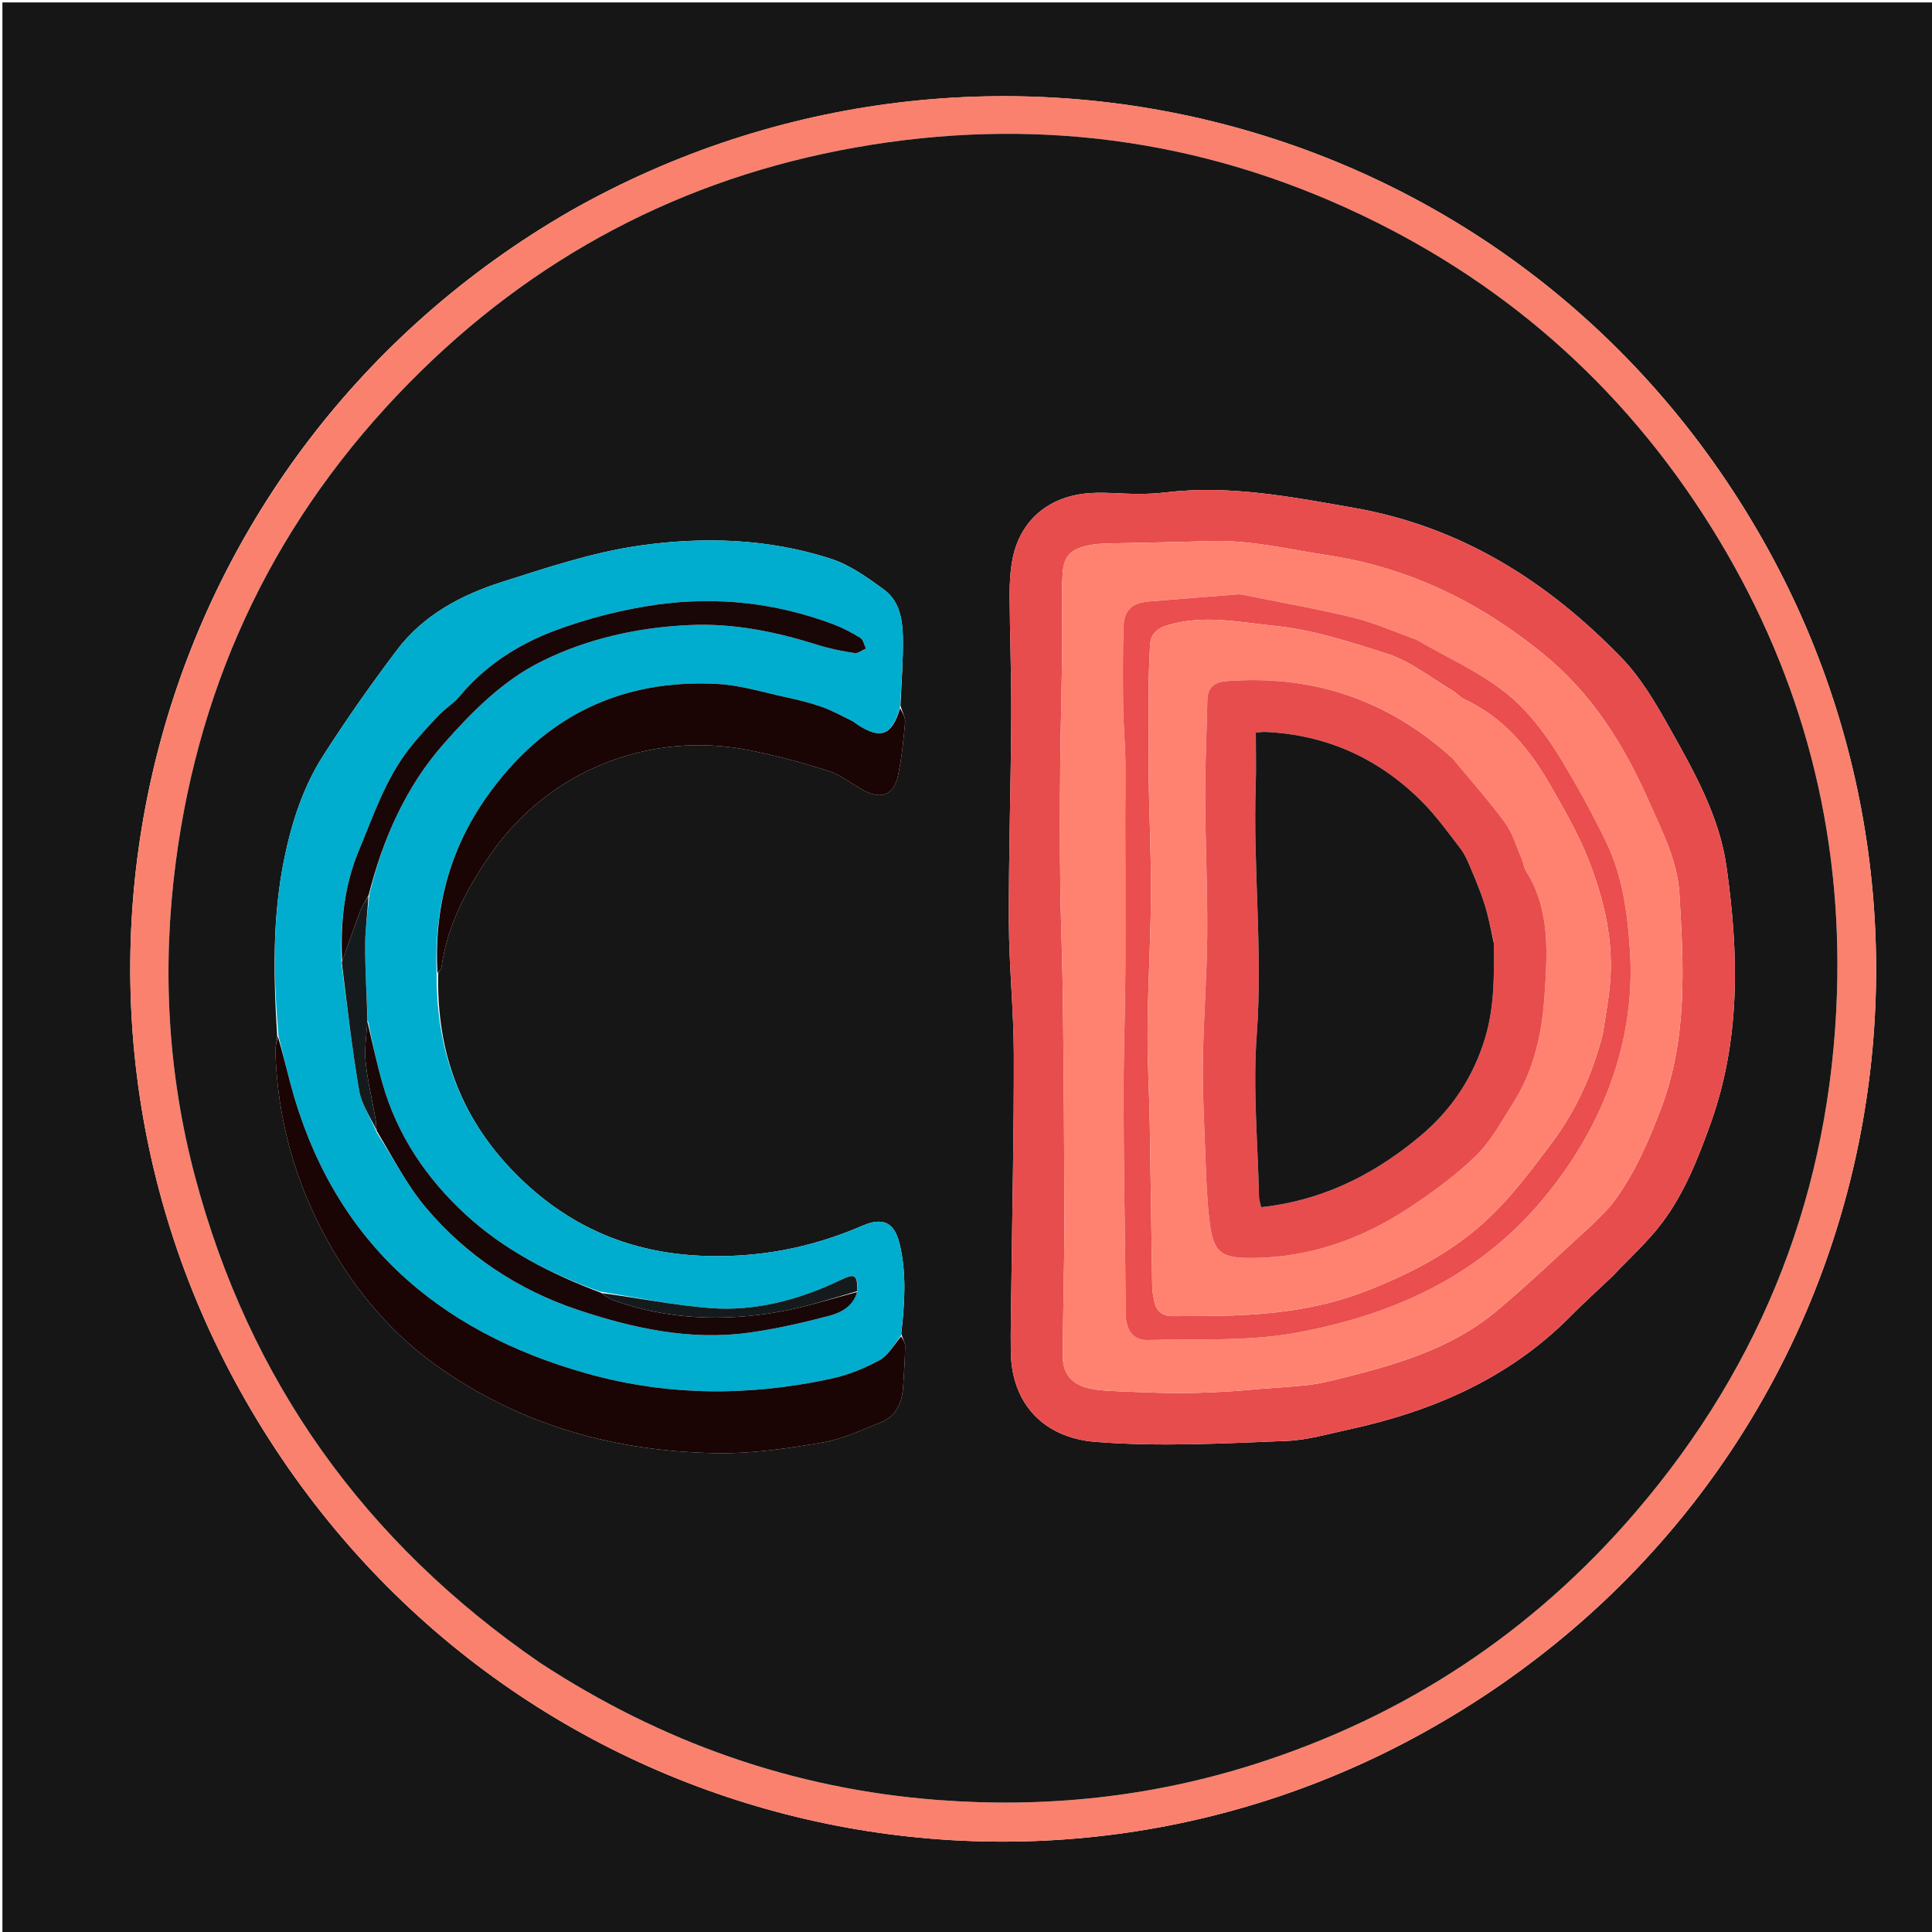
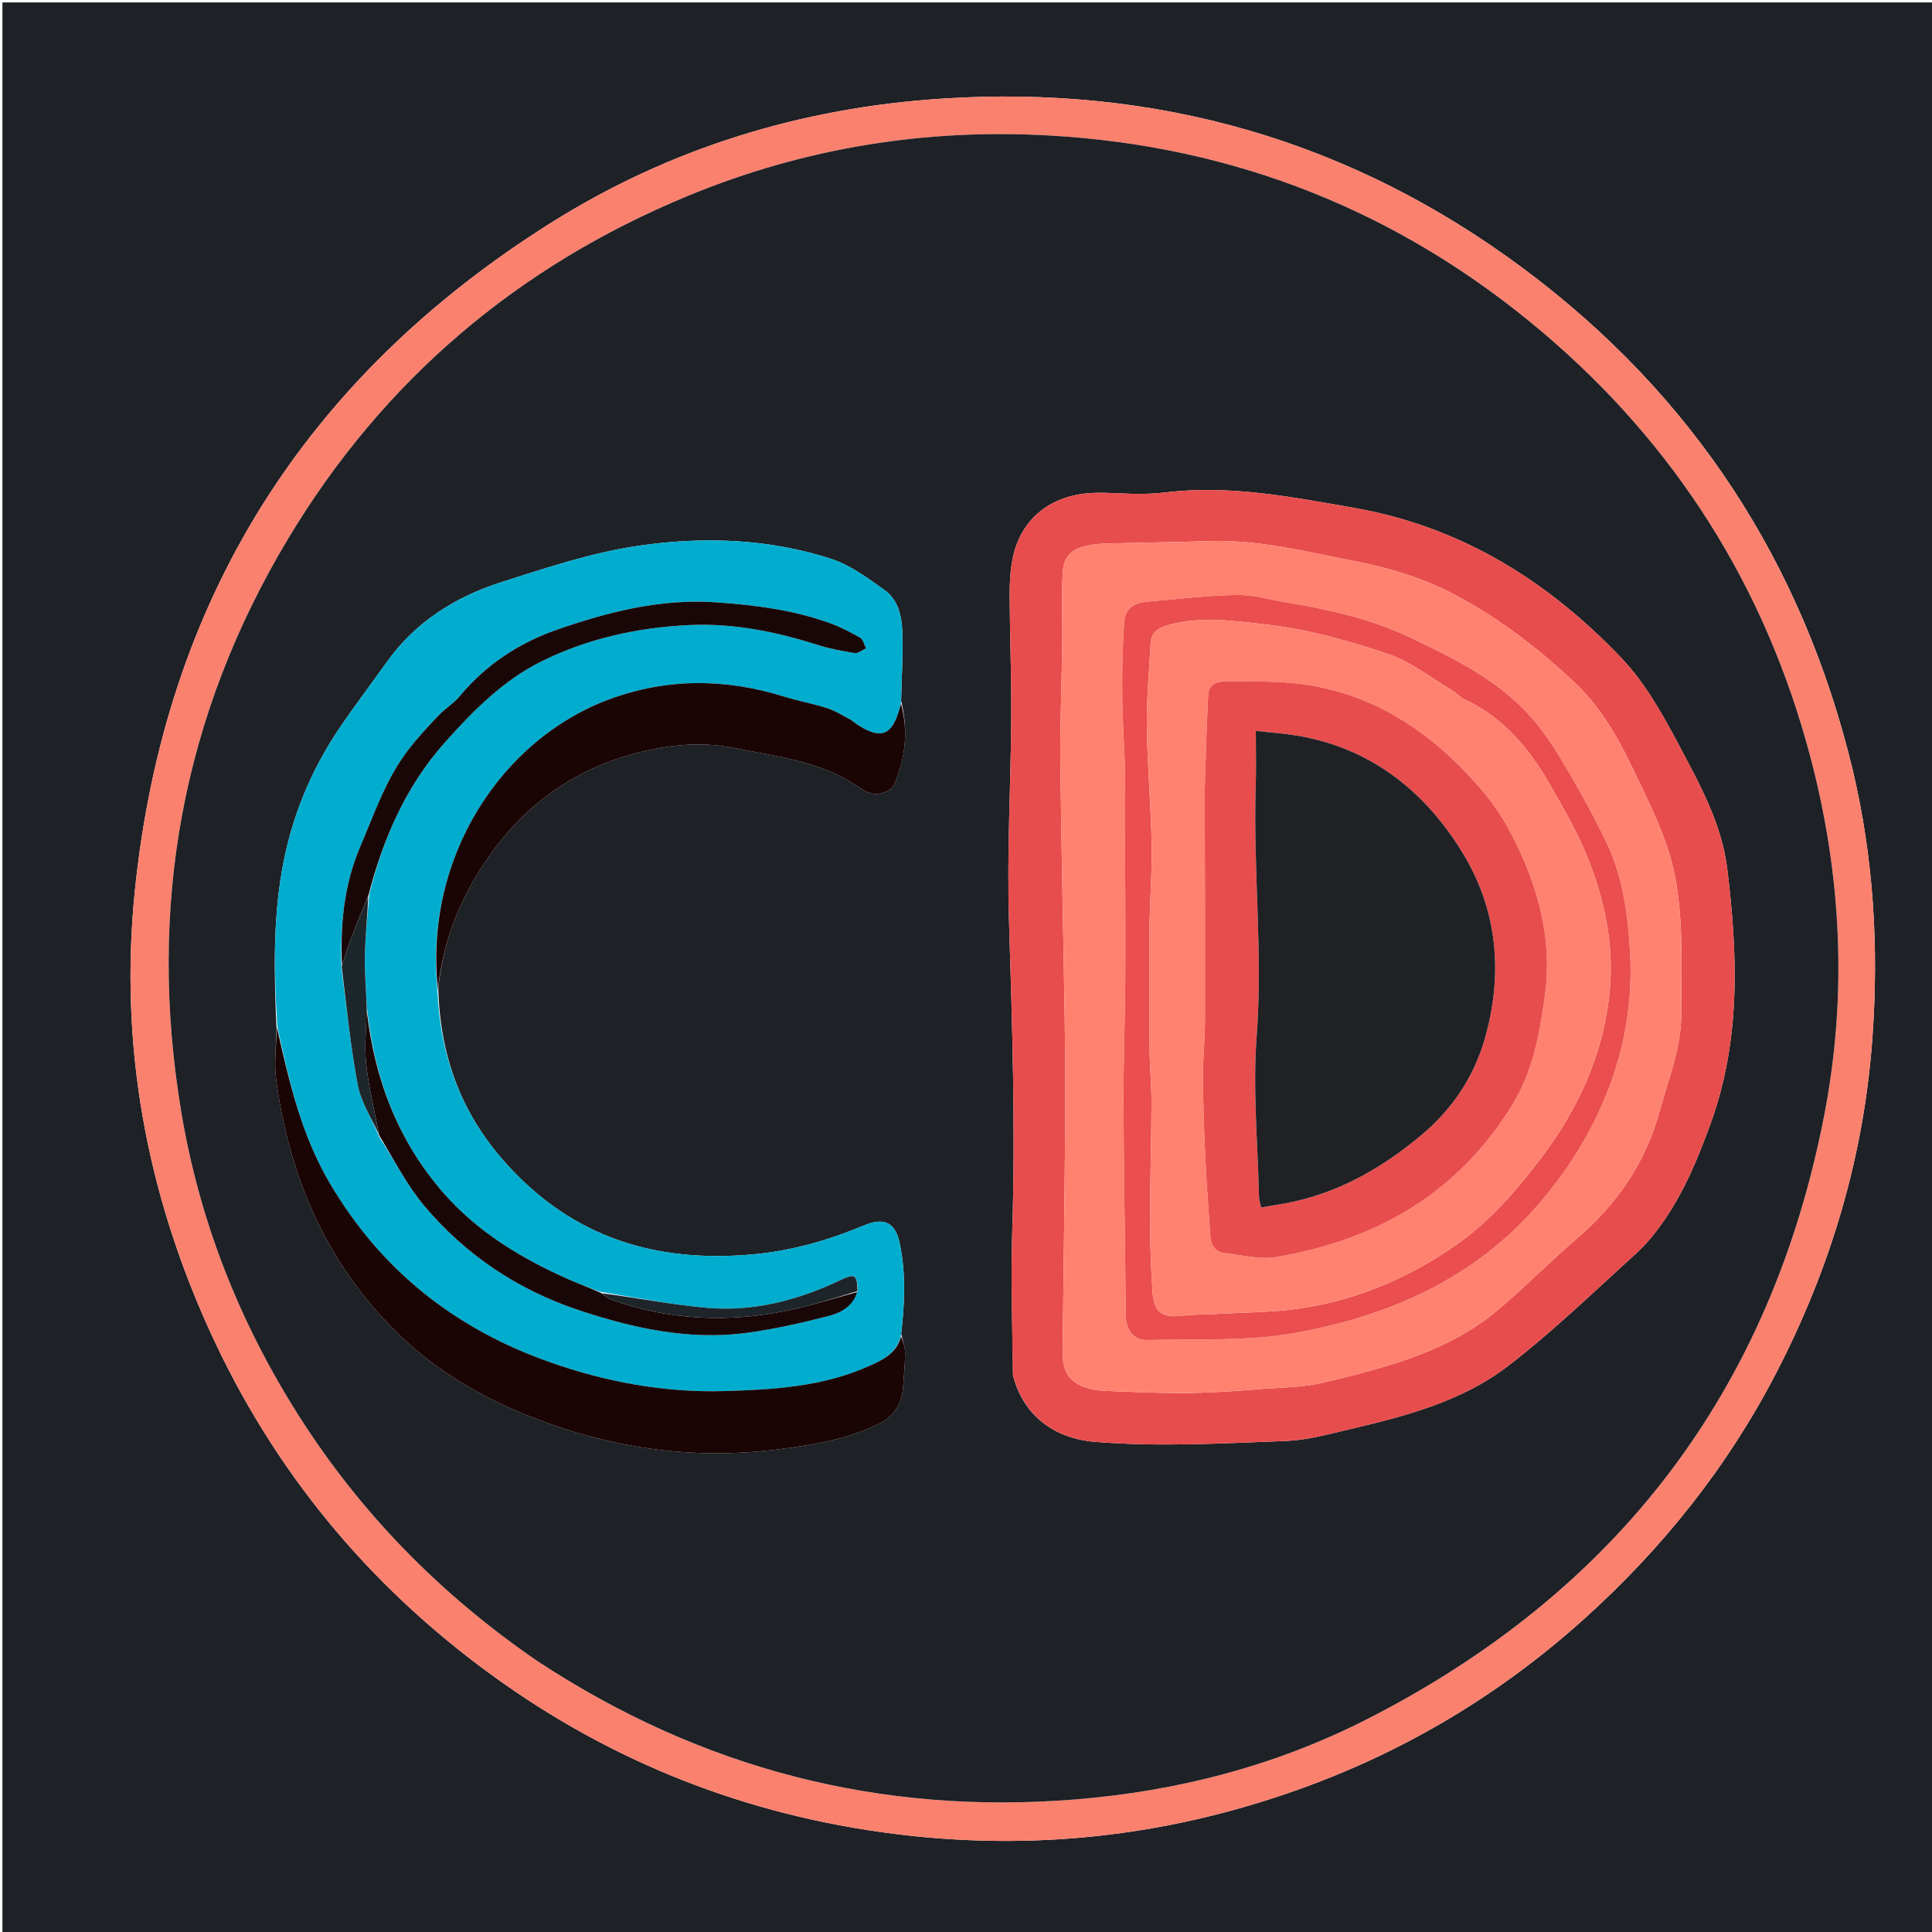
<svg xmlns="http://www.w3.org/2000/svg" version="1.1" id="Layer_1" x="0px" y="0px" width="100%" viewBox="0 0 800 800" enable-background="new 0 0 800 800" xml:space="preserve">
-   <path fill="#161616" opacity="1" stroke="none" d=" M801,288   C801,459.333 801,630.167 801,801   C534.333,801 267.667,801 1,801   C1,534.333 1,267.667 1,1   C267.667,1 534.333,1 801,1   C801,96.5 801,192 801,288  M235.94,87.495   C62.532,187.566 4.328,404.698 99.302,575.661   C198.578,754.368 418.279,812.153 589.221,717.556   C770.758,617.095 825.4,396.253 731.933,227.111   C631.986,46.242 408.823,-10.672 235.94,87.495  z" />
-   <path fill="#FA816E" opacity="1" stroke="none" d=" M236.252,87.302   C408.823,-10.672 631.986,46.242 731.933,227.111   C825.4,396.253 770.758,617.095 589.221,717.556   C418.279,812.153 198.578,754.368 99.302,575.661   C4.328,404.698 62.532,187.566 236.252,87.302  M223.859,688.697   C273.885,721.462 328.527,740.761 388.289,745.329   C432.994,748.746 476.796,744.109 519.512,730.513   C582.003,710.623 634.755,675.738 677.421,625.946   C730.307,564.227 758.016,492.457 760.642,411.328   C762.82,344.047 746.504,281.187 711.757,223.472   C675.913,163.936 626.504,118.894 563.736,88.995   C497.017,57.213 426.943,48.196 354.285,61.054   C282.4,73.775 220.624,106.526 169.474,158.484   C114.994,213.823 82.709,280.336 72.718,357.464   C67.046,401.251 69.464,444.676 80.789,487.325   C103.256,571.935 151.226,638.701 223.859,688.697  z" />
-   <path fill="#161616" opacity="1" stroke="none" d=" M223.561,688.492   C151.226,638.701 103.256,571.935 80.789,487.325   C69.464,444.676 67.046,401.251 72.718,357.464   C82.709,280.336 114.994,213.823 169.474,158.484   C220.624,106.526 282.4,73.775 354.285,61.054   C426.943,48.196 497.017,57.213 563.736,88.995   C626.504,118.894 675.913,163.936 711.757,223.472   C746.504,281.187 762.82,344.047 760.642,411.328   C758.016,492.457 730.307,564.227 677.421,625.946   C634.755,675.738 582.003,710.623 519.512,730.513   C476.796,744.109 432.994,748.746 388.289,745.329   C328.527,740.761 273.885,721.462 223.561,688.492  M372.876,292.108   C373.252,282.651 374.046,273.186 373.868,263.74   C373.733,256.539 372.42,248.892 366.272,244.344   C359.391,239.253 352.039,233.962 344.045,231.371   C318.129,222.969 291.09,222.13 264.518,225.975   C245.241,228.765 226.36,235.082 207.689,241.037   C190.883,246.397 175.257,254.722 164.336,269.192   C153.623,283.388 143.359,297.977 133.779,312.958   C125.566,325.801 120.869,340.306 117.778,355.234   C112.732,379.615 113.19,404.202 114.816,429.55   C114.543,431.502 113.981,433.463 114.04,435.405   C114.897,463.353 122.194,489.613 135.762,513.98   C147.048,534.249 161.708,551.827 180.702,565.403   C215.617,590.358 255.169,601.179 297.54,601.73   C311.89,601.917 326.4,599.739 340.607,597.299   C348.987,595.86 357.034,592.078 365.01,588.811   C371.208,586.272 373.518,580.698 373.956,574.326   C374.342,568.692 374.712,563.051 374.806,557.408   C374.83,555.957 373.788,554.488 373.209,552.199   C374.582,539.757 375.491,527.305 372.479,514.97   C370.307,506.076 365.57,503.888 357.031,507.586   C335.608,516.864 313.266,521.065 289.916,519.97   C261.148,518.621 236.598,508.372 215.597,488.108   C191.246,464.611 180.583,436.228 181.47,402.703   C181.921,402.033 182.681,401.406 182.779,400.688   C185.203,383.04 193.293,367.882 203.284,353.523   C227.441,318.808 269.431,302.41 310.502,310.702   C321.418,312.905 332.249,315.767 342.855,319.155   C347.933,320.777 352.387,324.344 357.134,327.01   C364.733,331.277 370.011,329.459 371.824,321.178   C373.415,313.912 374.114,306.426 374.787,299   C374.962,297.058 373.572,294.974 372.876,292.108  M667.841,528.343   C674.775,520.948 682.457,514.11 688.468,506.028   C697.508,493.876 703.013,479.999 708.21,465.557   C720.923,430.233 719.974,394.456 714.86,358.561   C711.909,337.848 701.375,319.291 691.191,301.149   C685.517,291.04 679.445,280.664 671.47,272.423   C640.833,240.762 605.071,218.093 560.601,210.283   C534.762,205.746 509.2,200.741 482.822,203.87   C479.04,204.319 475.207,204.528 471.399,204.519   C464.915,204.504 458.407,203.797 451.951,204.146   C434.688,205.079 422.542,215.169 419.323,231.243   C418.318,236.26 418.042,241.499 418.07,246.633   C418.159,263.283 418.84,279.934 418.748,296.581   C418.592,325.047 417.658,353.513 417.76,381.976   C417.824,400.117 419.76,418.252 419.804,436.392   C419.884,468.537 419.156,500.684 418.779,532.83   C418.673,541.824 418.434,550.822 418.562,559.813   C418.866,581.279 432.176,595.344 453.622,597.053   C480.002,599.155 506.389,597.7 532.742,596.658   C541.292,596.32 549.788,593.811 558.241,591.982   C593.059,584.45 624.794,570.842 650.331,545.036   C655.835,539.474 661.656,534.224 667.841,528.343  z" />
-   <path fill="#00ADCF" opacity="1" stroke="none" d=" M115.292,428.836   C113.19,404.202 112.732,379.615 117.778,355.234   C120.869,340.306 125.566,325.801 133.779,312.958   C143.359,297.977 153.623,283.388 164.336,269.192   C175.257,254.722 190.883,246.397 207.689,241.037   C226.36,235.082 245.241,228.765 264.518,225.975   C291.09,222.13 318.129,222.969 344.045,231.371   C352.039,233.962 359.391,239.253 366.272,244.344   C372.42,248.892 373.733,256.539 373.868,263.74   C374.046,273.186 373.252,282.651 372.693,292.831   C369.33,304.558 364.659,306.32 355.128,300.107   C354.291,299.562 353.54,298.855 352.65,298.427   C348.512,296.434 344.461,294.163 340.147,292.657   C335.138,290.909 329.928,289.665 324.732,288.539   C315.643,286.57 306.56,283.743 297.366,283.232   C256.88,280.984 224.874,296.879 201.509,330.014   C186.069,351.91 179.7,376.431 180.79,403.043   C180.583,436.228 191.246,464.611 215.597,488.108   C236.598,508.372 261.148,518.621 289.916,519.97   C313.266,521.065 335.608,516.864 357.031,507.586   C365.57,503.888 370.307,506.076 372.479,514.97   C375.491,527.305 374.582,539.757 373.1,552.953   C370.104,556.959 367.796,561.277 364.203,563.226   C357.99,566.596 351.17,569.368 344.273,570.864   C310.567,578.176 276.813,578.159 243.467,568.871   C180.526,551.34 137.459,513.164 120.24,448.65   C118.485,442.073 116.936,435.442 115.292,428.836  M355.163,534.235   C355.021,527.753 354.035,527.186 348.143,529.995   C330.94,538.197 312.826,543.138 293.759,541.618   C278.756,540.422 263.901,537.364 248.324,534.792   C227.975,527.443 208.947,517.748 192.883,502.977   C176.542,487.951 164.494,470.094 158.365,448.601   C155.953,440.143 154.161,431.509 152.221,422.042   C151.849,411.778 151.18,401.513 151.208,391.251   C151.226,384.491 152.248,377.733 152.997,370.179   C158.668,347.102 168.008,325.784 183.878,307.817   C195.608,294.537 208.248,281.791 224.162,273.893   C243.371,264.36 264.244,259.768 285.804,258.815   C304.041,258.008 321.526,261.659 338.786,267.105   C343.675,268.648 348.773,269.64 353.847,270.418   C355.286,270.639 356.979,269.216 358.555,268.546   C357.819,267.041 357.478,264.901 356.272,264.15   C352.767,261.967 349.041,260.008 345.179,258.55   C321.533,249.621 296.94,246.883 272.102,250.35   C257.721,252.357 243.302,256.063 229.7,261.146   C214.563,266.802 200.876,275.612 190.232,288.393   C187.809,291.302 184.377,293.348 181.752,296.115   C177.425,300.676 173.105,305.291 169.267,310.257   C159.562,322.814 154.609,337.757 148.602,352.19   C142.442,366.993 140.916,382.376 141.387,398.87   C143.755,416.439 145.716,434.078 148.72,451.538   C149.724,457.367 153.398,462.736 156.011,468.983   C162.665,479.32 168.342,490.474 176.173,499.825   C192.946,519.855 214.553,534.082 239.066,542.308   C261.883,549.965 285.703,555.231 310.197,551.82   C321.329,550.27 332.375,547.754 343.253,544.889   C348.251,543.573 353.22,540.902 355.163,534.235  z" />
-   <path fill="#E84D4D" opacity="1" stroke="none" d=" M667.585,528.587   C661.656,534.224 655.835,539.474 650.331,545.036   C624.794,570.842 593.059,584.45 558.241,591.982   C549.788,593.811 541.292,596.32 532.742,596.658   C506.389,597.7 480.002,599.155 453.622,597.053   C432.176,595.344 418.866,581.279 418.562,559.813   C418.434,550.822 418.673,541.824 418.779,532.83   C419.156,500.684 419.884,468.537 419.804,436.392   C419.76,418.252 417.824,400.117 417.76,381.976   C417.658,353.513 418.592,325.047 418.748,296.581   C418.84,279.934 418.159,263.283 418.07,246.633   C418.042,241.499 418.318,236.26 419.323,231.243   C422.542,215.169 434.688,205.079 451.951,204.146   C458.407,203.797 464.915,204.504 471.399,204.519   C475.207,204.528 479.04,204.319 482.822,203.87   C509.2,200.741 534.762,205.746 560.601,210.283   C605.071,218.093 640.833,240.762 671.47,272.423   C679.445,280.664 685.517,291.04 691.191,301.149   C701.375,319.291 711.909,337.848 714.86,358.561   C719.974,394.456 720.923,430.233 708.21,465.557   C703.013,479.999 697.508,493.876 688.468,506.028   C682.457,514.11 674.775,520.948 667.585,528.587  M658.945,507.458   C662.045,504.207 665.524,501.237 668.176,497.655   C676.818,485.981 682.458,473.034 687.68,459.305   C698.855,429.926 697.197,400.125 695.403,370.071   C694.585,356.37 688.213,344.192 682.769,331.845   C672.448,308.436 659.299,287.319 639.021,270.793   C612.695,249.337 583.536,235.061 549.798,229.929   C533.354,227.428 517.155,223.432 500.332,224.049   C486.407,224.559 472.469,224.693 458.539,225.056   C456.054,225.121 453.532,225.268 451.103,225.757   C443.569,227.273 440.453,230.052 440.011,237.709   C439.438,247.64 439.976,257.631 439.852,267.594   C439.642,284.4 439.178,301.204 439.026,318.011   C438.882,334.002 438.85,349.997 439.048,365.987   C439.25,382.297 439.971,398.6 440.147,414.91   C440.477,445.543 440.705,476.179 440.725,506.815   C440.738,525.125 440.125,543.436 440.099,561.748   C440.088,569.064 444.126,573.46 451.356,574.949   C454.272,575.549 457.279,575.844 460.257,575.975   C469.066,576.362 477.88,576.753 486.695,576.842   C493.334,576.909 499.983,576.613 506.618,576.289   C511.907,576.03 517.181,575.485 522.462,575.068   C529.04,574.548 535.639,574.213 542.188,573.441   C546.304,572.955 550.375,571.94 554.413,570.943   C577.807,565.17 600.968,558.559 619.879,542.697   C633.127,531.585 645.613,519.566 658.945,507.458  z" />
-   <path fill="#1A0404" opacity="1" stroke="none" d=" M115.054,429.193   C116.936,435.442 118.485,442.073 120.24,448.65   C137.459,513.164 180.526,551.34 243.467,568.871   C276.813,578.159 310.567,578.176 344.273,570.864   C351.17,569.368 357.99,566.596 364.203,563.226   C367.796,561.277 370.104,556.959 373.113,553.367   C373.788,554.488 374.83,555.957 374.806,557.408   C374.712,563.051 374.342,568.692 373.956,574.326   C373.518,580.698 371.208,586.272 365.01,588.811   C357.034,592.078 348.987,595.86 340.607,597.299   C326.4,599.739 311.89,601.917 297.54,601.73   C255.169,601.179 215.617,590.358 180.702,565.403   C161.708,551.827 147.048,534.249 135.762,513.98   C122.194,489.613 114.897,463.353 114.04,435.405   C113.981,433.463 114.543,431.502 115.054,429.193  z" />
-   <path fill="#1A0404" opacity="1" stroke="none" d=" M181.13,402.873   C179.7,376.431 186.069,351.91 201.509,330.014   C224.874,296.879 256.88,280.984 297.366,283.232   C306.56,283.743 315.643,286.57 324.732,288.539   C329.928,289.665 335.138,290.909 340.147,292.657   C344.461,294.163 348.512,296.434 352.65,298.427   C353.54,298.855 354.291,299.562 355.128,300.107   C364.659,306.32 369.33,304.558 372.705,293.255   C373.572,294.974 374.962,297.058 374.787,299   C374.114,306.426 373.415,313.912 371.824,321.178   C370.011,329.459 364.733,331.277 357.134,327.01   C352.387,324.344 347.933,320.777 342.855,319.155   C332.249,315.767 321.418,312.905 310.502,310.702   C269.431,302.41 227.441,318.808 203.284,353.523   C193.293,367.882 185.203,383.04 182.779,400.688   C182.681,401.406 181.921,402.033 181.13,402.873  z" />
-   <path fill="#190708" opacity="1" stroke="none" d=" M141.661,398.161   C140.916,382.376 142.442,366.993 148.602,352.19   C154.609,337.757 159.562,322.814 169.267,310.257   C173.105,305.291 177.425,300.676 181.752,296.115   C184.377,293.348 187.809,291.302 190.232,288.393   C200.876,275.612 214.563,266.802 229.7,261.146   C243.302,256.063 257.721,252.357 272.102,250.35   C296.94,246.883 321.533,249.621 345.179,258.55   C349.041,260.008 352.767,261.967 356.272,264.15   C357.478,264.901 357.819,267.041 358.555,268.546   C356.979,269.216 355.286,270.639 353.847,270.418   C348.773,269.64 343.675,268.648 338.786,267.105   C321.526,261.659 304.041,258.008 285.804,258.815   C264.244,259.768 243.371,264.36 224.162,273.893   C208.248,281.791 195.608,294.537 183.878,307.817   C168.008,325.784 158.668,347.102 152.617,370.737   C151.183,373.313 149.908,375.248 149.117,377.365   C146.536,384.261 144.133,391.224 141.661,398.161  z" />
-   <path fill="#190708" opacity="1" stroke="none" d=" M152.086,422.955   C154.161,431.509 155.953,440.143 158.365,448.601   C164.494,470.094 176.542,487.951 192.883,502.977   C208.947,517.748 227.975,527.443 248.793,535.272   C250.804,536.649 252.25,537.812 253.901,538.402   C276.331,546.426 299.38,547.262 322.57,543.198   C333.483,541.285 344.119,537.794 354.88,535.018   C353.22,540.902 348.251,543.573 343.253,544.889   C332.375,547.754 321.329,550.27 310.197,551.82   C285.703,555.231 261.883,549.965 239.066,542.308   C214.553,534.082 192.946,519.855 176.173,499.825   C168.342,490.474 162.665,479.32 155.962,468.213   C155.764,465.965 155.708,464.47 155.449,463.011   C154.07,455.21 152.171,447.465 151.387,439.607   C150.841,434.134 151.8,428.511 152.086,422.955  z" />
-   <path fill="#151B1D" opacity="1" stroke="none" d=" M152.154,422.498   C151.8,428.511 150.841,434.134 151.387,439.607   C152.171,447.465 154.07,455.21 155.449,463.011   C155.708,464.47 155.764,465.965 155.882,467.88   C153.398,462.736 149.724,457.367 148.72,451.538   C145.716,434.078 143.755,416.439 141.524,398.515   C144.133,391.224 146.536,384.261 149.117,377.365   C149.908,375.248 151.183,373.313 152.529,371.135   C152.248,377.733 151.226,384.491 151.208,391.251   C151.18,401.513 151.849,411.778 152.154,422.498  z" />
-   <path fill="#151B1C" opacity="1" stroke="none" d=" M355.022,534.626   C344.119,537.794 333.483,541.285 322.57,543.198   C299.38,547.262 276.331,546.426 253.901,538.402   C252.25,537.812 250.804,536.649 249.121,535.442   C263.901,537.364 278.756,540.422 293.759,541.618   C312.826,543.138 330.94,538.197 348.143,529.995   C354.035,527.186 355.021,527.753 355.022,534.626  z" />
-   <path fill="#FF8270" opacity="1" stroke="none" d=" M658.693,507.705   C645.613,519.566 633.127,531.585 619.879,542.697   C600.968,558.559 577.807,565.17 554.413,570.943   C550.375,571.94 546.304,572.955 542.188,573.441   C535.639,574.213 529.04,574.548 522.462,575.068   C517.181,575.485 511.907,576.03 506.618,576.289   C499.983,576.613 493.334,576.909 486.695,576.842   C477.88,576.753 469.066,576.362 460.257,575.975   C457.279,575.844 454.272,575.549 451.356,574.949   C444.126,573.46 440.088,569.064 440.099,561.748   C440.125,543.436 440.738,525.125 440.725,506.815   C440.705,476.179 440.477,445.543 440.147,414.91   C439.971,398.6 439.25,382.297 439.048,365.987   C438.85,349.997 438.882,334.002 439.026,318.011   C439.178,301.204 439.642,284.4 439.852,267.594   C439.976,257.631 439.438,247.64 440.011,237.709   C440.453,230.052 443.569,227.273 451.103,225.757   C453.532,225.268 456.054,225.121 458.539,225.056   C472.469,224.693 486.407,224.559 500.332,224.049   C517.155,223.432 533.354,227.428 549.798,229.929   C583.536,235.061 612.695,249.337 639.021,270.793   C659.299,287.319 672.448,308.436 682.769,331.845   C688.213,344.192 694.585,356.37 695.403,370.071   C697.197,400.125 698.855,429.926 687.68,459.305   C682.458,473.034 676.818,485.981 668.176,497.655   C665.524,501.237 662.045,504.207 658.693,507.705  M585.87,264.576   C577.394,261.581 569.094,257.858 560.402,255.75   C545.093,252.038 529.546,249.308 514.094,246.189   C513.453,246.06 512.763,246.105 512.102,246.157   C500.004,247.113 487.905,248.059 475.81,249.059   C468.674,249.65 465.43,252.63 465.222,259.783   C464.903,270.735 464.946,281.703 465.081,292.661   C465.17,299.804 465.851,306.938 465.985,314.081   C466.138,322.208 465.954,330.341 465.958,338.472   C465.967,359.794 466.117,381.117 465.987,402.439   C465.875,420.744 465.169,439.049 465.233,457.353   C465.335,486.291 465.935,515.227 466.15,544.166   C466.198,550.599 469.154,555.046 475.26,554.872   C495.542,554.296 516.215,555.54 536,551.983   C575.028,544.968 610.413,529.638 637.281,498.415   C648.966,484.836 658.341,469.912 664.949,453.637   C672.754,434.41 676.348,413.947 674.889,392.989   C673.833,377.827 671.85,362.699 665.156,348.859   C659.513,337.19 653.26,325.77 646.558,314.674   C642.113,307.315 637.006,300.153 631.131,293.903   C618.71,280.691 601.863,273.897 585.87,264.576  z" />
-   <path fill="#EA4E4E" opacity="1" stroke="none" d=" M586.219,264.727   C601.863,273.897 618.71,280.691 631.131,293.903   C637.006,300.153 642.113,307.315 646.558,314.674   C653.26,325.77 659.513,337.19 665.156,348.859   C671.85,362.699 673.833,377.827 674.889,392.989   C676.348,413.947 672.754,434.41 664.949,453.637   C658.341,469.912 648.966,484.836 637.281,498.415   C610.413,529.638 575.028,544.968 536,551.983   C516.215,555.54 495.542,554.296 475.26,554.872   C469.154,555.046 466.198,550.599 466.15,544.166   C465.935,515.227 465.335,486.291 465.233,457.353   C465.169,439.049 465.875,420.744 465.987,402.439   C466.117,381.117 465.967,359.794 465.958,338.472   C465.954,330.341 466.138,322.208 465.985,314.081   C465.851,306.938 465.17,299.804 465.081,292.661   C464.946,281.703 464.903,270.735 465.222,259.783   C465.43,252.63 468.674,249.65 475.81,249.059   C487.905,248.059 500.004,247.113 512.102,246.157   C512.763,246.105 513.453,246.06 514.094,246.189   C529.546,249.308 545.093,252.038 560.402,255.75   C569.094,257.858 577.394,261.581 586.219,264.727  M663.688,428.085   C664.671,421.502 665.928,414.947 666.583,408.332   C668.398,390.003 664.246,372.474 657.631,355.687   C653.439,345.05 647.591,335.006 641.886,325.039   C633.323,310.078 622.596,297.087 606.43,289.592   C604.518,288.705 603.061,286.886 601.216,285.798   C592.386,280.594 584.038,273.795 574.501,270.743   C559.231,265.856 543.899,260.789 527.605,259.122   C512.854,257.612 498.387,254.45 483.59,258.849   C478.837,260.263 476.4,262.639 476.193,267.438   C475.999,271.93 475.727,276.424 475.701,280.918   C475.62,294.536 475.495,308.157 475.66,321.774   C475.858,338.081 476.699,354.387 476.598,370.69   C476.483,388.993 475.355,407.29 475.184,425.594   C475.061,438.867 475.867,452.147 476.098,465.426   C476.49,487.908 476.737,510.392 477.109,532.874   C477.142,534.852 477.573,536.837 477.96,538.79   C478.799,543.016 481.443,545.037 485.744,544.986   C494.207,544.885 502.677,545.017 511.13,544.693   C529.864,543.973 548.31,541.403 565.881,534.502   C581.726,528.28 596.791,520.83 610.194,509.885   C623.055,499.383 632.723,486.399 642.506,473.347   C652.545,459.953 659.346,445.059 663.688,428.085  z" />
-   <path fill="#FF8270" opacity="1" stroke="none" d=" M663.584,428.489   C659.346,445.059 652.545,459.953 642.506,473.347   C632.723,486.399 623.055,499.383 610.194,509.885   C596.791,520.83 581.726,528.28 565.881,534.502   C548.31,541.403 529.864,543.973 511.13,544.693   C502.677,545.017 494.207,544.885 485.744,544.986   C481.443,545.037 478.799,543.016 477.96,538.79   C477.573,536.837 477.142,534.852 477.109,532.874   C476.737,510.392 476.49,487.908 476.098,465.426   C475.867,452.147 475.061,438.867 475.184,425.594   C475.355,407.29 476.483,388.993 476.598,370.69   C476.699,354.387 475.858,338.081 475.66,321.774   C475.495,308.157 475.62,294.536 475.701,280.918   C475.727,276.424 475.999,271.93 476.193,267.438   C476.4,262.639 478.837,260.263 483.59,258.849   C498.387,254.45 512.854,257.612 527.605,259.122   C543.899,260.789 559.231,265.856 574.501,270.743   C584.038,273.795 592.386,280.594 601.216,285.798   C603.061,286.886 604.518,288.705 606.43,289.592   C622.596,297.087 633.323,310.078 641.886,325.039   C647.591,335.006 653.439,345.05 657.631,355.687   C664.246,372.474 668.398,390.003 666.583,408.332   C665.928,414.947 664.671,421.502 663.584,428.489  M600.956,313.53   C574.421,289.551 543.267,279.292 507.697,282.062   C502.748,282.447 500.051,284.717 499.944,289.881   C499.67,303.147 498.999,316.411 499.043,329.674   C499.106,348.815 500.041,367.957 499.892,387.093   C499.758,404.383 498.342,421.66 498.108,438.951   C497.93,452.084 498.619,465.234 499.115,478.369   C499.448,487.175 499.71,496.016 500.731,504.757   C502.348,518.603 505.028,521.093 519.193,520.898   C542.101,520.582 563.118,513.337 582.175,500.979   C592.329,494.394 602.283,487.138 610.97,478.774   C617.32,472.659 621.698,464.398 626.526,456.82   C635.073,443.404 638.486,428.197 639.527,412.68   C640.717,394.949 642.078,376.913 631.902,360.697   C630.956,359.191 630.794,357.215 630.069,355.543   C627.895,350.53 626.395,344.992 623.23,340.691   C616.441,331.461 608.772,322.878 600.956,313.53  z" />
-   <path fill="#E84D4D" opacity="1" stroke="none" d=" M601.21,313.78   C608.772,322.878 616.441,331.461 623.23,340.691   C626.395,344.992 627.895,350.53 630.069,355.543   C630.794,357.215 630.956,359.191 631.902,360.697   C642.078,376.913 640.717,394.949 639.527,412.68   C638.486,428.197 635.073,443.404 626.526,456.82   C621.698,464.398 617.32,472.659 610.97,478.774   C602.283,487.138 592.329,494.394 582.175,500.979   C563.118,513.337 542.101,520.582 519.193,520.898   C505.028,521.093 502.348,518.603 500.731,504.757   C499.71,496.016 499.448,487.175 499.115,478.369   C498.619,465.234 497.93,452.084 498.108,438.951   C498.342,421.66 499.758,404.383 499.892,387.093   C500.041,367.957 499.106,348.815 499.043,329.674   C498.999,316.411 499.67,303.147 499.944,289.881   C500.051,284.717 502.748,282.447 507.697,282.062   C543.267,279.292 574.421,289.551 601.21,313.78  M618.537,389.965   C617.311,384.828 616.361,379.605 614.783,374.579   C613.15,369.376 611.008,364.322 608.892,359.284   C607.741,356.544 606.533,353.705 604.743,351.378   C599.671,344.78 594.774,337.938 588.933,332.062   C571.09,314.116 549.427,304.239 523.992,303.076   C522.731,303.019 521.458,303.257 520.006,303.372   C520.006,310.867 520.208,318.001 519.972,325.121   C518.83,359.565 522.956,393.924 520.397,428.476   C518.745,450.779 520.866,473.363 521.348,495.819   C521.375,497.067 521.868,498.304 522.216,499.866   C524.169,499.615 525.791,499.442 527.402,499.195   C550.638,495.637 570.577,485.155 588.385,470.175   C601.192,459.401 610.029,445.988 614.895,430.014   C618.784,417.245 618.754,404.063 618.537,389.965  z" />
-   <path fill="#171616" opacity="1" stroke="none" d=" M618.539,390.426   C618.754,404.063 618.784,417.245 614.895,430.014   C610.029,445.988 601.192,459.401 588.385,470.175   C570.577,485.155 550.638,495.637 527.402,499.195   C525.791,499.442 524.169,499.615 522.216,499.866   C521.868,498.304 521.375,497.067 521.348,495.819   C520.866,473.363 518.745,450.779 520.397,428.476   C522.956,393.924 518.83,359.565 519.972,325.121   C520.208,318.001 520.006,310.867 520.006,303.372   C521.458,303.257 522.731,303.019 523.992,303.076   C549.427,304.239 571.09,314.116 588.933,332.062   C594.774,337.938 599.671,344.78 604.743,351.378   C606.533,353.705 607.741,356.544 608.892,359.284   C611.008,364.322 613.15,369.376 614.783,374.579   C616.361,379.605 617.311,384.828 618.539,390.426  z" />
+   <path fill="#1E2125" opacity="1" stroke="none" d=" M801,288   C801,459.333 801,630.167 801,801   C534.333,801 267.667,801 1,801   C1,534.333 1,267.667 1,1   C267.667,1 534.333,1 801,1   C801,96.5 801,192 801,288  M767.054,318.31   C746.373,232.894 700.983,163.401 630.601,111.053   C559.417,58.109 478.866,35.131 390.253,40.825   C331.945,44.572 277.422,61.266 228.085,92.306   C125.943,156.568 67.901,249.114 55.786,369.427   C49.427,432.584 60.501,493.213 86.813,551.003   C113.152,608.852 152.331,656.308 203.641,693.6   C253.532,729.86 309.26,751.693 370.534,759.388   C416.39,765.147 461.718,762.363 506.341,750.664   C562.557,735.926 612.614,709.385 655.913,670.397   C688.426,641.121 715.333,607.457 735.474,568.544   C758.024,524.978 771.812,478.876 775.323,429.815   C777.992,392.516 775.914,355.585 767.054,318.31  z" />
+   <path fill="#FB816F" opacity="1" stroke="none" d=" M767.13,318.72   C775.914,355.585 777.992,392.516 775.323,429.815   C771.812,478.876 758.024,524.978 735.474,568.544   C715.333,607.457 688.426,641.121 655.913,670.397   C612.614,709.385 562.557,735.926 506.341,750.664   C461.718,762.363 416.39,765.147 370.534,759.388   C309.26,751.693 253.532,729.86 203.641,693.6   C152.331,656.308 113.152,608.852 86.813,551.003   C60.501,493.213 49.427,432.584 55.786,369.427   C67.901,249.114 125.943,156.568 228.085,92.306   C277.422,61.266 331.945,44.572 390.253,40.825   C478.866,35.131 559.417,58.109 630.601,111.053   C700.983,163.401 746.373,232.894 767.13,318.72  M223.266,688.293   C290.687,732.523 364.564,751.559 444.977,745.128   C487.466,741.729 528.176,731.181 566.091,711.859   C669.493,659.162 733.301,575.895 755.395,461.67   C764.996,412.037 762.563,362.441 749.673,313.578   C731.108,243.2 693.947,184.241 638.376,137.27   C579.591,87.583 511.464,60.478 434.6,56.11   C382.974,53.176 332.996,61.258 285.065,81.025   C214.346,110.189 158.748,157.444 119.43,222.86   C75.327,296.237 60.967,375.775 75.031,460.266   C82.538,505.362 98.98,547.139 123.41,585.724   C149.346,626.686 182.673,660.551 223.266,688.293  z" />
+   <path fill="#1E2125" opacity="1" stroke="none" d=" M222.96,688.104   C182.673,660.551 149.346,626.686 123.41,585.724   C98.98,547.139 82.538,505.362 75.031,460.266   C60.967,375.775 75.327,296.237 119.43,222.86   C158.748,157.444 214.346,110.189 285.065,81.025   C332.996,61.258 382.974,53.176 434.6,56.11   C511.464,60.478 579.591,87.583 638.376,137.27   C693.947,184.241 731.108,243.2 749.673,313.578   C762.563,362.441 764.996,412.037 755.395,461.67   C733.301,575.895 669.493,659.162 566.091,711.859   C528.176,731.181 487.466,741.729 444.977,745.128   C364.564,751.559 290.687,732.523 222.96,688.104  M373.142,290.221   C373.351,280.591 373.98,270.944 373.619,261.335   C373.382,254.996 371.792,248.268 366.336,244.373   C359.354,239.388 352.09,233.978 344.093,231.384   C318.163,222.97 291.106,222.123 264.517,225.973   C245.227,228.766 226.328,235.072 207.647,241.04   C188.6,247.125 172.001,257.496 160.099,274.225   C153.629,283.32 146.86,292.21 140.602,301.447   C128.388,319.475 120.394,339.271 116.699,360.767   C113.031,382.104 113.496,403.561 114.488,425.777   C114.397,432.92 113.412,440.183 114.363,447.184   C119.774,487.045 134.825,522.471 163.784,551.21   C178.782,566.094 196.471,576.976 215.823,585.033   C250.283,599.38 286.02,604.932 323.294,600.008   C337.408,598.144 351.258,595.974 364.122,589.438   C370.427,586.235 373.483,581.215 373.952,574.37   C374.282,569.56 374.786,564.747 374.78,559.935   C374.777,557.635 373.77,555.336 373.172,552.207   C374.618,539.766 375.161,527.386 372.588,514.956   C370.499,504.861 364.808,504.457 357.537,507.503   C342.671,513.73 327.36,518.041 311.353,519.446   C271.639,522.932 237.406,512.613 209.7,481.938   C190.858,461.077 182.255,437.283 181.472,409.269   C183.131,393.325 188.014,378.496 196.098,364.597   C211.633,337.889 233.536,319.549 263.79,311.756   C276.862,308.388 290.339,307.033 303.362,309.633   C321.436,313.241 340.297,315.127 356.128,326.292   C358.193,327.749 361.097,328.962 363.479,328.755   C365.867,328.547 369.339,326.963 370.173,325.042   C374.906,314.148 376.229,302.743 373.142,290.221  M419.489,569.713   C423.76,585.808 436.012,595.637 453.607,597.057   C479.995,599.188 506.388,597.668 532.75,596.657   C541.301,596.33 549.832,593.932 558.25,591.961   C581.684,586.475 605.283,580.386 624.587,565.525   C643.136,551.245 660.05,534.822 677.442,519.076   C681.722,515.202 685.462,510.57 688.766,505.812   C697.429,493.337 703.111,479.624 708.334,465.209   C720.955,430.372 719.527,395.068 715.2,359.606   C712.925,340.952 703.54,324.204 694.812,307.784   C688.21,295.361 681.033,282.598 671.441,272.53   C641.045,240.626 605.103,218.101 560.617,210.29   C534.772,205.751 509.204,200.727 482.817,203.871   C479.035,204.322 475.201,204.525 471.392,204.517   C464.906,204.502 458.396,203.792 451.939,204.147   C434.652,205.099 422.528,215.189 419.32,231.275   C418.319,236.295 418.043,241.535 418.07,246.671   C418.158,263.325 418.844,279.98 418.742,296.632   C418.571,324.773 416.92,352.946 417.8,381.045   C419.146,424.019 420.524,466.949 419.147,509.953   C418.52,529.579 419.186,549.247 419.489,569.713  z" />
+   <path fill="#00ADCF" opacity="1" stroke="none" d=" M114.845,425.043   C113.496,403.561 113.031,382.104 116.699,360.767   C120.394,339.271 128.388,319.475 140.602,301.447   C146.86,292.21 153.629,283.32 160.099,274.225   C172.001,257.496 188.6,247.125 207.647,241.04   C226.328,235.072 245.227,228.766 264.517,225.973   C291.106,222.123 318.163,222.97 344.093,231.384   C352.09,233.978 359.354,239.388 366.336,244.373   C371.792,248.268 373.382,254.996 373.619,261.335   C373.98,270.944 373.351,280.591 373.055,291   C372.783,292.417 372.593,293.054 372.413,293.694   C369.339,304.613 364.621,306.336 355.01,300.03   C353.899,299.301 352.914,298.352 351.748,297.738   C348.692,296.13 345.697,294.246 342.443,293.21   C336.593,291.348 330.499,290.26 324.635,288.436   C300.329,280.878 276.118,280.731 252.175,289.615   C207.939,306.027 175.51,354.702 181.126,409.959   C182.255,437.283 190.858,461.077 209.7,481.938   C237.406,512.613 271.639,522.932 311.353,519.446   C327.36,518.041 342.671,513.73 357.537,507.503   C364.808,504.457 370.499,504.861 372.588,514.956   C375.161,527.386 374.618,539.766 373.083,552.965   C371.176,560.54 365.486,563.114 359.821,565.657   C340.831,574.18 320.433,575.414 300.174,576.012   C275.165,576.75 250.768,572.257 227.143,563.857   C188.184,550.005 157.773,525.903 136.602,490.025   C124.661,469.788 119.645,447.52 114.845,425.043  M248.288,534.85   C244.116,533.209 239.883,531.709 235.784,529.904   C216.126,521.251 197.908,510.292 183.645,493.993   C164.67,472.307 154.985,446.493 151.949,417.166   C151.628,410.03 150.931,402.886 151.084,395.761   C151.262,387.481 152.186,379.216 152.947,370.149   C158.758,346.932 168.144,325.442 184.23,307.406   C195.913,294.307 208.431,281.67 224.21,273.86   C243.283,264.419 263.995,259.829 285.382,258.827   C303.615,257.974 321.128,261.517 338.395,266.994   C343.441,268.594 348.708,269.606 353.946,270.422   C355.364,270.642 357.047,269.161 358.608,268.461   C357.828,266.965 357.431,264.81 356.199,264.095   C352.194,261.771 348.014,259.61 343.666,258.041   C328.539,252.583 312.915,250.582 296.81,249.431   C273.493,247.764 251.728,253.415 230.453,260.806   C215.082,266.146 201.218,275.215 190.459,288.164   C187.934,291.203 184.368,293.355 181.617,296.235   C177.389,300.663 173.209,305.179 169.437,309.994   C159.956,322.099 155.167,336.584 149.21,350.497   C142.419,366.361 140.833,382.907 141.356,400.708   C143.538,416.927 145.112,433.262 148.175,449.313   C149.557,456.557 153.904,463.236 157.077,470.842   C163.199,480.36 168.416,490.637 175.624,499.246   C192.654,519.582 214.469,534.092 239.37,542.407   C261.908,549.932 285.434,555.2 309.628,551.853   C320.942,550.288 332.172,547.768 343.236,544.897   C348.254,543.595 353.208,540.886 355.182,534.234   C354.988,527.757 354.012,527.206 348.12,530.009   C330.597,538.344 312.173,543.243 292.739,541.547   C278.07,540.266 263.542,537.355 248.288,534.85  z" />
+   <path fill="#E84D4D" opacity="1" stroke="none" d=" M419.378,569.304   C419.186,549.247 418.52,529.579 419.147,509.953   C420.524,466.949 419.146,424.019 417.8,381.045   C416.92,352.946 418.571,324.773 418.742,296.632   C418.844,279.98 418.158,263.325 418.07,246.671   C418.043,241.535 418.319,236.295 419.32,231.275   C422.528,215.189 434.652,205.099 451.939,204.147   C458.396,203.792 464.906,204.502 471.392,204.517   C475.201,204.525 479.035,204.322 482.817,203.871   C509.204,200.727 534.772,205.751 560.617,210.29   C605.103,218.101 641.045,240.626 671.441,272.53   C681.033,282.598 688.21,295.361 694.812,307.784   C703.54,324.204 712.925,340.952 715.2,359.606   C719.527,395.068 720.955,430.372 708.334,465.209   C703.111,479.624 697.429,493.337 688.766,505.812   C685.462,510.57 681.722,515.202 677.442,519.076   C660.05,534.822 643.136,551.245 624.587,565.525   C605.283,580.386 581.684,586.475 558.25,591.961   C549.832,593.932 541.301,596.33 532.75,596.657   C506.388,597.668 479.995,599.188 453.607,597.057   C436.012,595.637 423.76,585.808 419.378,569.304  M605.502,247.988   C591.298,239.883 575.914,235.233 559.943,232.159   C540.343,228.386 520.94,223.372 500.717,224.051   C486.456,224.529 472.186,224.692 457.922,225.071   C455.44,225.138 452.923,225.373 450.501,225.894   C443.603,227.377 440.44,230.264 440.051,237.332   C439.504,247.267 439.98,257.254 439.85,267.217   C439.636,283.524 438.899,299.834 439.076,316.136   C439.459,351.589 440.367,387.036 440.884,422.489   C441.136,439.811 441.134,457.141 440.996,474.465   C440.77,502.939 440.296,531.411 440.019,559.886   C439.93,568.975 443.541,573.342 452.405,575.27   C454.343,575.691 456.352,575.899 458.337,575.973   C467.981,576.328 477.627,576.752 487.275,576.857   C493.747,576.927 500.229,576.591 506.698,576.274   C512.152,576.006 517.595,575.497 523.043,575.107   C528.97,574.682 534.927,574.514 540.814,573.776   C545.422,573.198 549.975,572.05 554.496,570.931   C577.886,565.14 601.009,558.477 619.956,542.653   C631.184,533.276 641.421,522.719 652.545,513.209   C669.44,498.766 681.37,481.666 687.302,459.795   C690.876,446.618 696.208,433.82 696.164,420.047   C696.102,400.965 697.186,381.452 693.591,362.937   C690.421,346.614 682.244,331.051 674.892,315.821   C668.916,303.441 661.635,291.529 651.327,281.944   C637.497,269.086 622.715,257.514 605.502,247.988  z" />
+   <path fill="#1A0404" opacity="1" stroke="none" d=" M114.666,425.41   C119.645,447.52 124.661,469.788 136.602,490.025   C157.773,525.903 188.184,550.005 227.143,563.857   C250.768,572.257 275.165,576.75 300.174,576.012   C320.433,575.414 340.831,574.18 359.821,565.657   C365.486,563.114 371.176,560.54 373.105,553.379   C373.77,555.336 374.777,557.635 374.78,559.935   C374.786,564.747 374.282,569.56 373.952,574.37   C373.483,581.215 370.427,586.235 364.122,589.438   C351.258,595.974 337.408,598.144 323.294,600.008   C286.02,604.932 250.283,599.38 215.823,585.033   C196.471,576.976 178.782,566.094 163.784,551.21   C134.825,522.471 119.774,487.045 114.363,447.184   C113.412,440.183 114.397,432.92 114.666,425.41  z" />
+   <path fill="#1A0404" opacity="1" stroke="none" d=" M181.299,409.614   C175.51,354.702 207.939,306.027 252.175,289.615   C276.118,280.731 300.329,280.878 324.635,288.436   C330.499,290.26 336.593,291.348 342.443,293.21   C345.697,294.246 348.692,296.13 351.748,297.738   C352.914,298.352 353.899,299.301 355.01,300.03   C364.621,306.336 369.339,304.613 372.413,293.694   C372.593,293.054 372.783,292.417 373.085,291.417   C376.229,302.743 374.906,314.148 370.173,325.042   C369.339,326.963 365.867,328.547 363.479,328.755   C361.097,328.962 358.193,327.749 356.128,326.292   C340.297,315.127 321.436,313.241 303.362,309.633   C290.339,307.033 276.862,308.388 263.79,311.756   C233.536,319.549 211.633,337.889 196.098,364.597   C188.014,378.496 183.131,393.325 181.299,409.614  z" />
+   <path fill="#190708" opacity="1" stroke="none" d=" M141.618,399.874   C140.833,382.907 142.419,366.361 149.21,350.497   C155.167,336.584 159.956,322.099 169.437,309.994   C173.209,305.179 177.389,300.663 181.617,296.235   C184.368,293.355 187.934,291.203 190.459,288.164   C201.218,275.215 215.082,266.146 230.453,260.806   C251.728,253.415 273.493,247.764 296.81,249.431   C312.915,250.582 328.539,252.583 343.666,258.041   C348.014,259.61 352.194,261.771 356.199,264.095   C357.431,264.81 357.828,266.965 358.608,268.461   C357.047,269.161 355.364,270.642 353.946,270.422   C348.708,269.606 343.441,268.594 338.395,266.994   C321.128,261.517 303.615,257.974 285.382,258.827   C263.995,259.829 243.283,264.419 224.21,273.86   C208.431,281.67 195.913,294.307 184.23,307.406   C168.144,325.442 158.758,346.932 152.572,370.705   C149.717,377.536 147.168,383.786 144.784,390.098   C143.575,393.299 142.664,396.612 141.618,399.874  z" />
+   <path fill="#190708" opacity="1" stroke="none" d=" M151.832,418.058   C154.985,446.493 164.67,472.307 183.645,493.993   C197.908,510.292 216.126,521.251 235.784,529.904   C239.883,531.709 244.116,533.209 248.754,535.323   C250.617,536.627 251.92,537.717 253.422,538.249   C277.025,546.605 301.159,547.75 325.544,542.765   C335.445,540.741 345.123,537.632 354.903,535.016   C353.208,540.886 348.254,543.595 343.236,544.897   C332.172,547.768 320.942,550.288 309.628,551.853   C285.434,555.2 261.908,549.932 239.37,542.407   C214.469,534.092 192.654,519.582 175.624,499.246   C168.416,490.637 163.199,480.36 156.989,470.1   C155.08,459.81 152.676,450.324 151.626,440.691   C150.815,433.242 151.701,425.609 151.832,418.058  z" />
+   <path fill="#1D262B" opacity="1" stroke="none" d=" M151.891,417.612   C151.701,425.609 150.815,433.242 151.626,440.691   C152.676,450.324 155.08,459.81 156.903,469.766   C153.904,463.236 149.557,456.557 148.175,449.313   C145.112,433.262 143.538,416.927 141.487,400.291   C142.664,396.612 143.575,393.299 144.784,390.098   C147.168,383.786 149.717,377.536 152.492,371.103   C152.186,379.216 151.262,387.481 151.084,395.761   C150.931,402.886 151.628,410.03 151.891,417.612  z" />
+   <path fill="#1D252A" opacity="1" stroke="none" d=" M355.042,534.625   C345.123,537.632 335.445,540.741 325.544,542.765   C301.159,547.75 277.025,546.605 253.422,538.249   C251.92,537.717 250.617,536.627 249.086,535.483   C263.542,537.355 278.07,540.266 292.739,541.547   C312.173,543.243 330.597,538.344 348.12,530.009   C354.012,527.206 354.988,527.757 355.042,534.625  z" />
+   <path fill="#FF8270" opacity="1" stroke="none" d=" M605.817,248.174   C622.715,257.514 637.497,269.086 651.327,281.944   C661.635,291.529 668.916,303.441 674.892,315.821   C682.244,331.051 690.421,346.614 693.591,362.937   C697.186,381.452 696.102,400.965 696.164,420.047   C696.208,433.82 690.876,446.618 687.302,459.795   C681.37,481.666 669.44,498.766 652.545,513.209   C641.421,522.719 631.184,533.276 619.956,542.653   C601.009,558.477 577.886,565.14 554.496,570.931   C549.975,572.05 545.422,573.198 540.814,573.776   C534.927,574.514 528.97,574.682 523.043,575.107   C517.595,575.497 512.152,576.006 506.698,576.274   C500.229,576.591 493.747,576.927 487.275,576.857   C477.627,576.752 467.981,576.328 458.337,575.973   C456.352,575.899 454.343,575.691 452.405,575.27   C443.541,573.342 439.93,568.975 440.019,559.886   C440.296,531.411 440.77,502.939 440.996,474.465   C441.134,457.141 441.136,439.811 440.884,422.489   C440.367,387.036 439.459,351.589 439.076,316.136   C438.899,299.834 439.636,283.524 439.85,267.217   C439.98,257.254 439.504,247.267 440.051,237.332   C440.44,230.264 443.603,227.377 450.501,225.894   C452.923,225.373 455.44,225.138 457.922,225.071   C472.186,224.692 486.456,224.529 500.717,224.051   C520.94,223.372 540.343,228.386 559.943,232.159   C575.914,235.233 591.298,239.883 605.817,248.174  M465.778,332.904   C465.862,355.9 466.082,378.896 465.987,401.891   C465.911,420.371 465.171,438.85 465.234,457.328   C465.333,486.278 465.934,515.226 466.152,544.177   C466.201,550.611 469.164,555.047 475.279,554.873   C495.569,554.294 516.249,555.531 536.044,551.977   C575.097,544.966 610.48,529.588 637.339,498.344   C649.019,484.758 658.369,469.816 664.996,453.533   C672.763,434.449 676.233,414.141 674.91,393.342   C673.955,378.321 671.995,363.342 665.541,349.615   C659.955,337.736 653.488,326.226 646.737,314.956   C642.401,307.716 637.511,300.57 631.703,294.498   C618.36,280.548 601.067,272.199 583.99,264.028   C567.867,256.313 550.385,252.433 532.772,249.478   C525.907,248.327 519.014,246.26 512.16,246.365   C500.046,246.551 487.95,248.063 475.849,249.055   C469.315,249.591 465.956,251.914 465.531,257.779   C464.81,267.711 464.617,277.703 464.706,287.666   C464.802,298.303 465.549,308.934 465.873,319.572   C465.999,323.705 465.745,327.849 465.778,332.904  z" />
+   <path fill="#EA4E4E" opacity="1" stroke="none" d=" M465.721,332.446   C465.745,327.849 465.999,323.705 465.873,319.572   C465.549,308.934 464.802,298.303 464.706,287.666   C464.617,277.703 464.81,267.711 465.531,257.779   C465.956,251.914 469.315,249.591 475.849,249.055   C487.95,248.063 500.046,246.551 512.16,246.365   C519.014,246.26 525.907,248.327 532.772,249.478   C550.385,252.433 567.867,256.313 583.99,264.028   C601.067,272.199 618.36,280.548 631.703,294.498   C637.511,300.57 642.401,307.716 646.737,314.956   C653.488,326.226 659.955,337.736 665.541,349.615   C671.995,363.342 673.955,378.321 674.91,393.342   C676.233,414.141 672.763,434.449 664.996,453.533   C658.369,469.816 649.019,484.758 637.339,498.344   C610.48,529.588 575.097,544.966 536.044,551.977   C516.249,555.531 495.569,554.294 475.279,554.873   C469.164,555.047 466.201,550.611 466.152,544.177   C465.934,515.226 465.333,486.278 465.234,457.328   C465.171,438.85 465.911,420.371 465.987,401.891   C466.082,378.896 465.862,355.9 465.721,332.446  M476.012,381.541   C476.004,399.165 475.909,416.79 476.028,434.413   C476.079,441.892 476.846,449.369 476.816,456.845   C476.751,472.991 476.214,489.136 476.199,505.282   C476.19,514.93 476.631,524.588 477.184,534.223   C477.717,543.5 481.009,545.883 490.085,544.761   C494.522,544.212 499.042,544.352 503.519,544.09   C515.104,543.411 526.805,543.488 538.245,541.805   C562.027,538.306 583.814,528.947 603.363,515.204   C616.436,506.014 626.997,494.033 636.854,481.224   C653.238,459.935 664.105,436.822 666.567,409.884   C668.292,391.012 664.451,373.016 657.661,355.745   C653.48,345.109 647.616,335.075 641.922,325.105   C633.374,310.138 622.657,297.147 606.508,289.633   C604.596,288.743 603.126,286.949 601.282,285.86   C592.46,280.646 584.118,273.922 574.601,270.737   C557.961,265.168 540.988,260.431 523.27,258.467   C509.942,256.99 496.94,255.108 483.718,258.851   C479.499,260.046 476.701,261.854 476.457,266.38   C475.84,277.836 474.748,289.305 474.892,300.755   C475.095,316.885 476.532,332.996 476.882,349.128   C477.11,359.596 476.343,370.085 476.012,381.541  z" />
+   <path fill="#FF8270" opacity="1" stroke="none" d=" M476.016,381.053   C476.343,370.085 477.11,359.596 476.882,349.128   C476.532,332.996 475.095,316.885 474.892,300.755   C474.748,289.305 475.84,277.836 476.457,266.38   C476.701,261.854 479.499,260.046 483.718,258.851   C496.94,255.108 509.942,256.99 523.27,258.467   C540.988,260.431 557.961,265.168 574.601,270.737   C584.118,273.922 592.46,280.646 601.282,285.86   C603.126,286.949 604.596,288.743 606.508,289.633   C622.657,297.147 633.374,310.138 641.922,325.105   C647.616,335.075 653.48,345.109 657.661,355.745   C664.451,373.016 668.292,391.012 666.567,409.884   C664.105,436.822 653.238,459.935 636.854,481.224   C626.997,494.033 616.436,506.014 603.363,515.204   C583.814,528.947 562.027,538.306 538.245,541.805   C526.805,543.488 515.104,543.411 503.519,544.09   C499.042,544.352 494.522,544.212 490.085,544.761   C481.009,545.883 477.717,543.5 477.184,534.223   C476.631,524.588 476.19,514.93 476.199,505.282   C476.214,489.136 476.751,472.991 476.816,456.845   C476.846,449.369 476.079,441.892 476.028,434.413   C475.909,416.79 476.004,399.165 476.016,381.053  M498.898,327.806   C498.931,359.599 499.025,391.392 498.953,423.185   C498.936,430.832 498.069,438.481 498.12,446.125   C498.196,457.439 498.598,468.757 499.132,480.061   C499.634,490.698 500.487,501.319 501.185,511.947   C501.435,515.749 503.285,518.394 507.144,518.839   C514.211,519.652 521.574,521.681 528.361,520.532   C570.035,513.477 604.022,494.05 626.479,457.043   C634.631,443.609 637.375,428.674 639.577,413.379   C643.292,387.566 636.16,364.147 624.054,342.125   C618.996,332.924 611.752,324.609 604.275,317.116   C586.065,298.868 564.364,286.482 538.437,283.187   C528.255,281.893 517.846,282.291 507.537,282.159   C504.005,282.114 500.52,283.428 500.303,287.572   C499.62,300.66 499.285,313.767 498.898,327.806  z" />
+   <path fill="#E84D4D" opacity="1" stroke="none" d=" M498.857,327.336   C499.285,313.767 499.62,300.66 500.303,287.572   C500.52,283.428 504.005,282.114 507.537,282.159   C517.846,282.291 528.255,281.893 538.437,283.187   C564.364,286.482 586.065,298.868 604.275,317.116   C611.752,324.609 618.996,332.924 624.054,342.125   C636.16,364.147 643.292,387.566 639.577,413.379   C637.375,428.674 634.631,443.609 626.479,457.043   C604.022,494.05 570.035,513.477 528.361,520.532   C521.574,521.681 514.211,519.652 507.144,518.839   C503.285,518.394 501.435,515.749 501.185,511.947   C500.487,501.319 499.634,490.698 499.132,480.061   C498.598,468.757 498.196,457.439 498.12,446.125   C498.069,438.481 498.936,430.832 498.953,423.185   C499.025,391.392 498.931,359.599 498.857,327.336  M531.766,498.302   C553.41,494.529 571.722,484.024 588.353,470.185   C601.219,459.481 610.254,446.076 614.84,430.028   C622.512,403.185 620.102,376.784 605.61,353.112   C589.948,327.529 567.546,309.63 536.806,304.564   C531.348,303.664 525.8,303.31 520.01,302.672   C520.01,310.954 520.211,318.093 519.976,325.217   C518.833,359.828 522.991,394.356 520.366,429.074   C518.705,451.041 520.835,473.296 521.318,495.421   C521.349,496.824 521.843,498.217 522.2,500.004   C525.446,499.46 528.207,498.998 531.766,498.302  z" />
+   <path fill="#1F2125" opacity="1" stroke="none" d=" M531.367,498.419   C528.207,498.998 525.446,499.46 522.2,500.004   C521.843,498.217 521.349,496.824 521.318,495.421   C520.835,473.296 518.705,451.041 520.366,429.074   C522.991,394.356 518.833,359.828 519.976,325.217   C520.211,318.093 520.01,310.954 520.01,302.672   C525.8,303.31 531.348,303.664 536.806,304.564   C567.546,309.63 589.948,327.529 605.61,353.112   C620.102,376.784 622.512,403.185 614.84,430.028   C610.254,446.076 601.219,459.481 588.353,470.185   C571.722,484.024 553.41,494.529 531.367,498.419  z" />
</svg>
